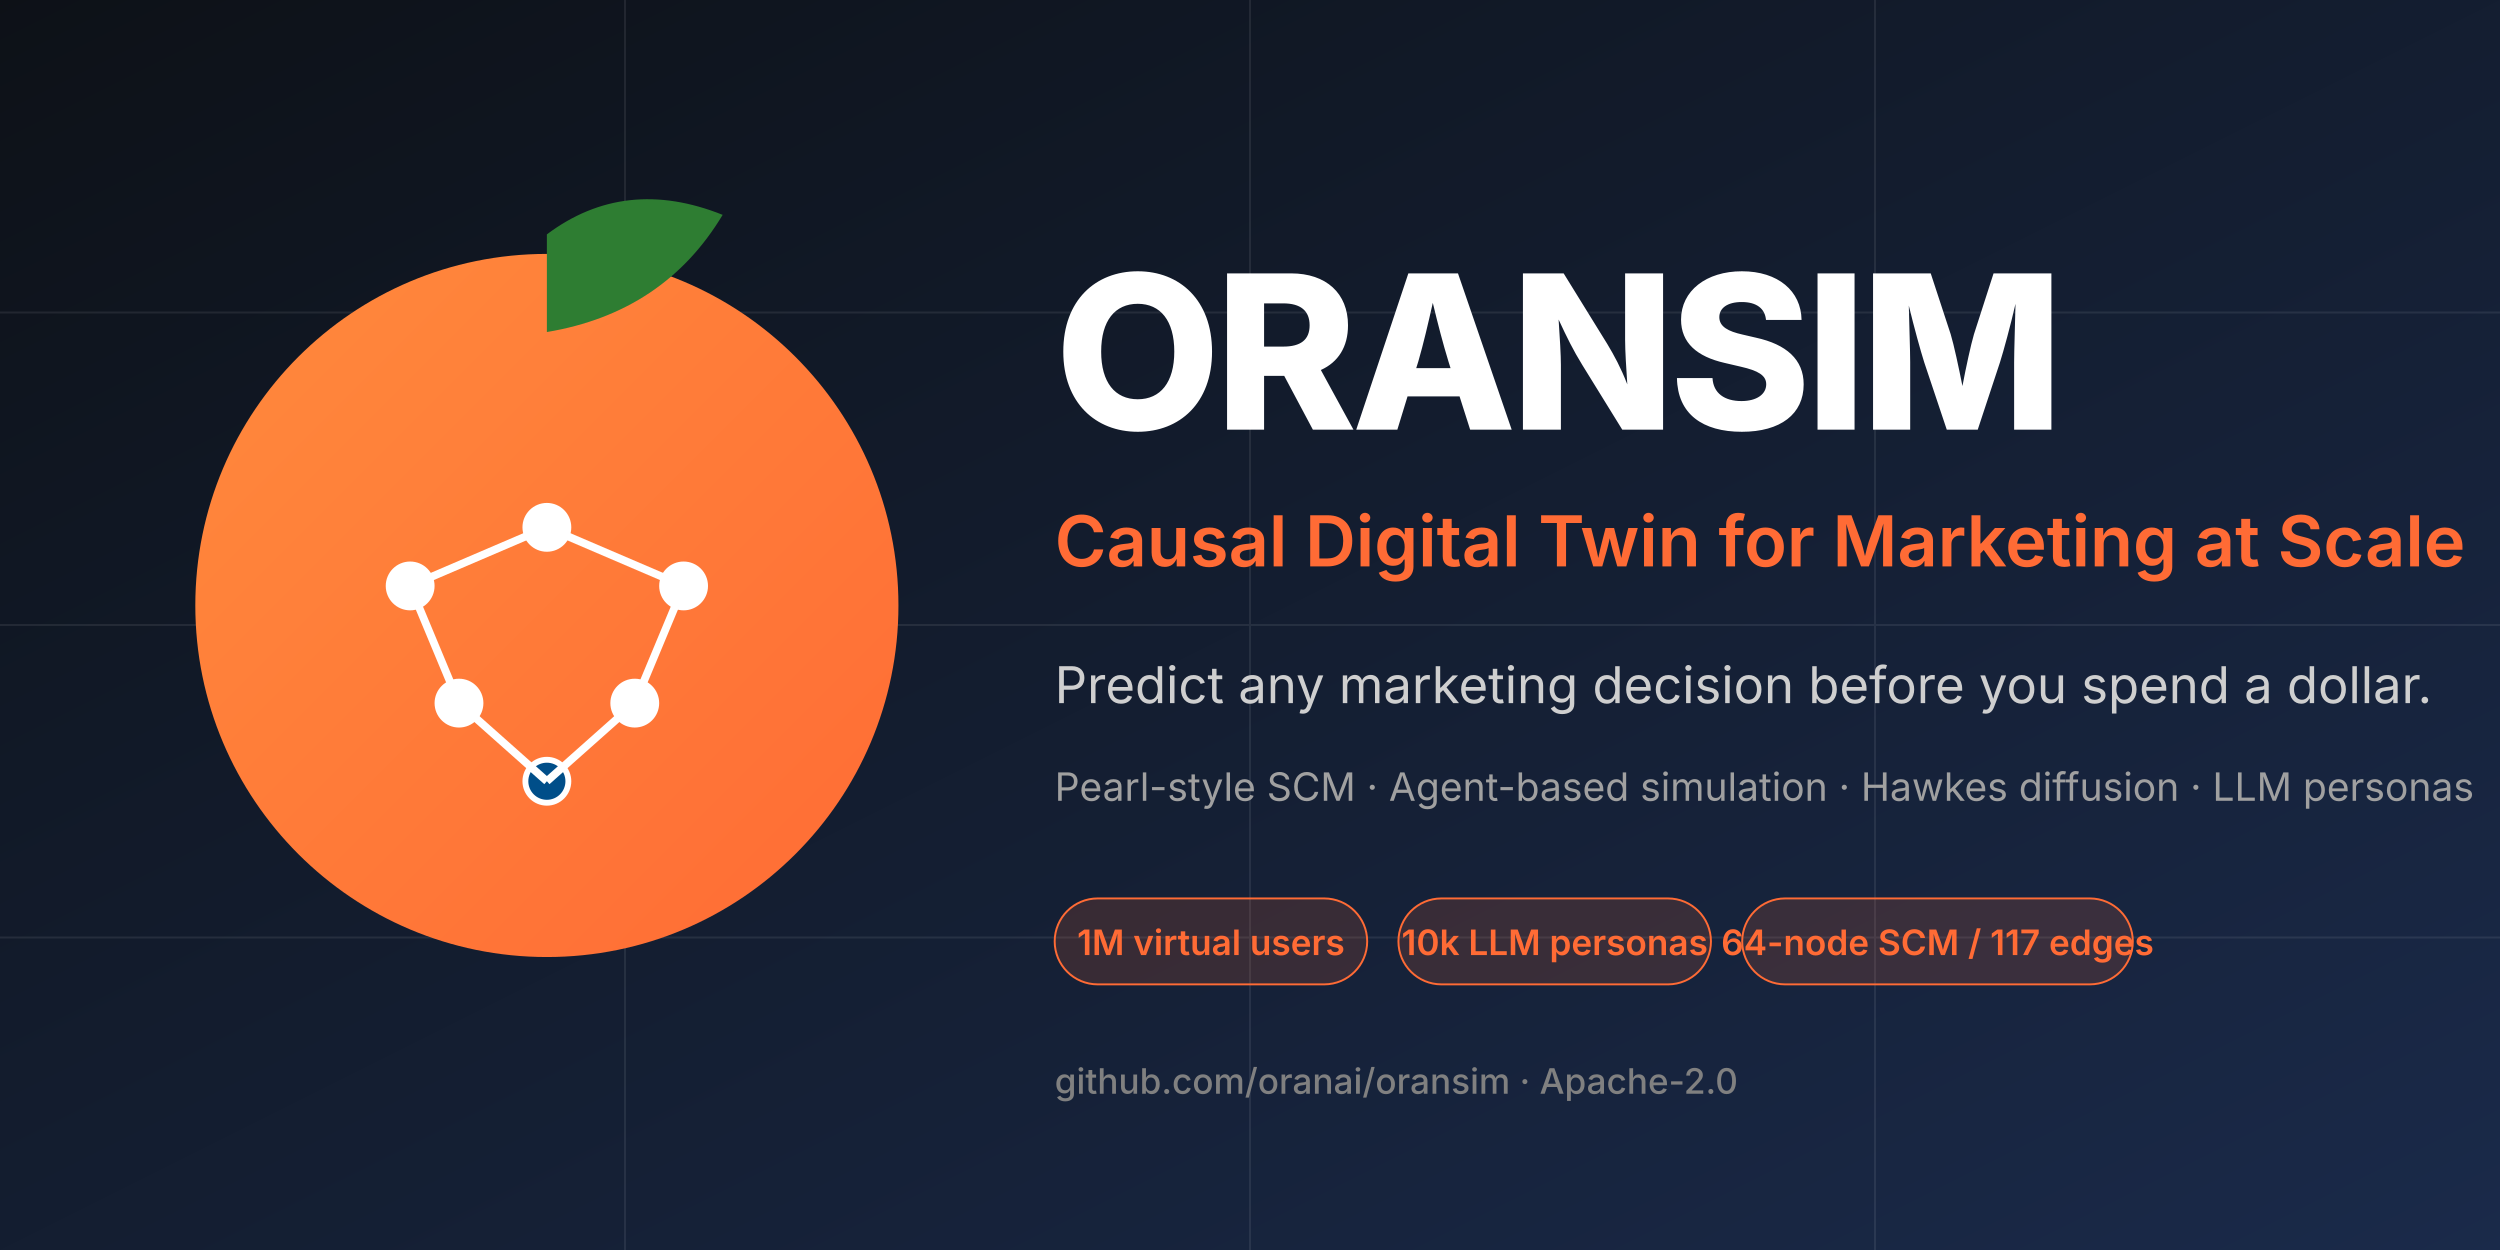
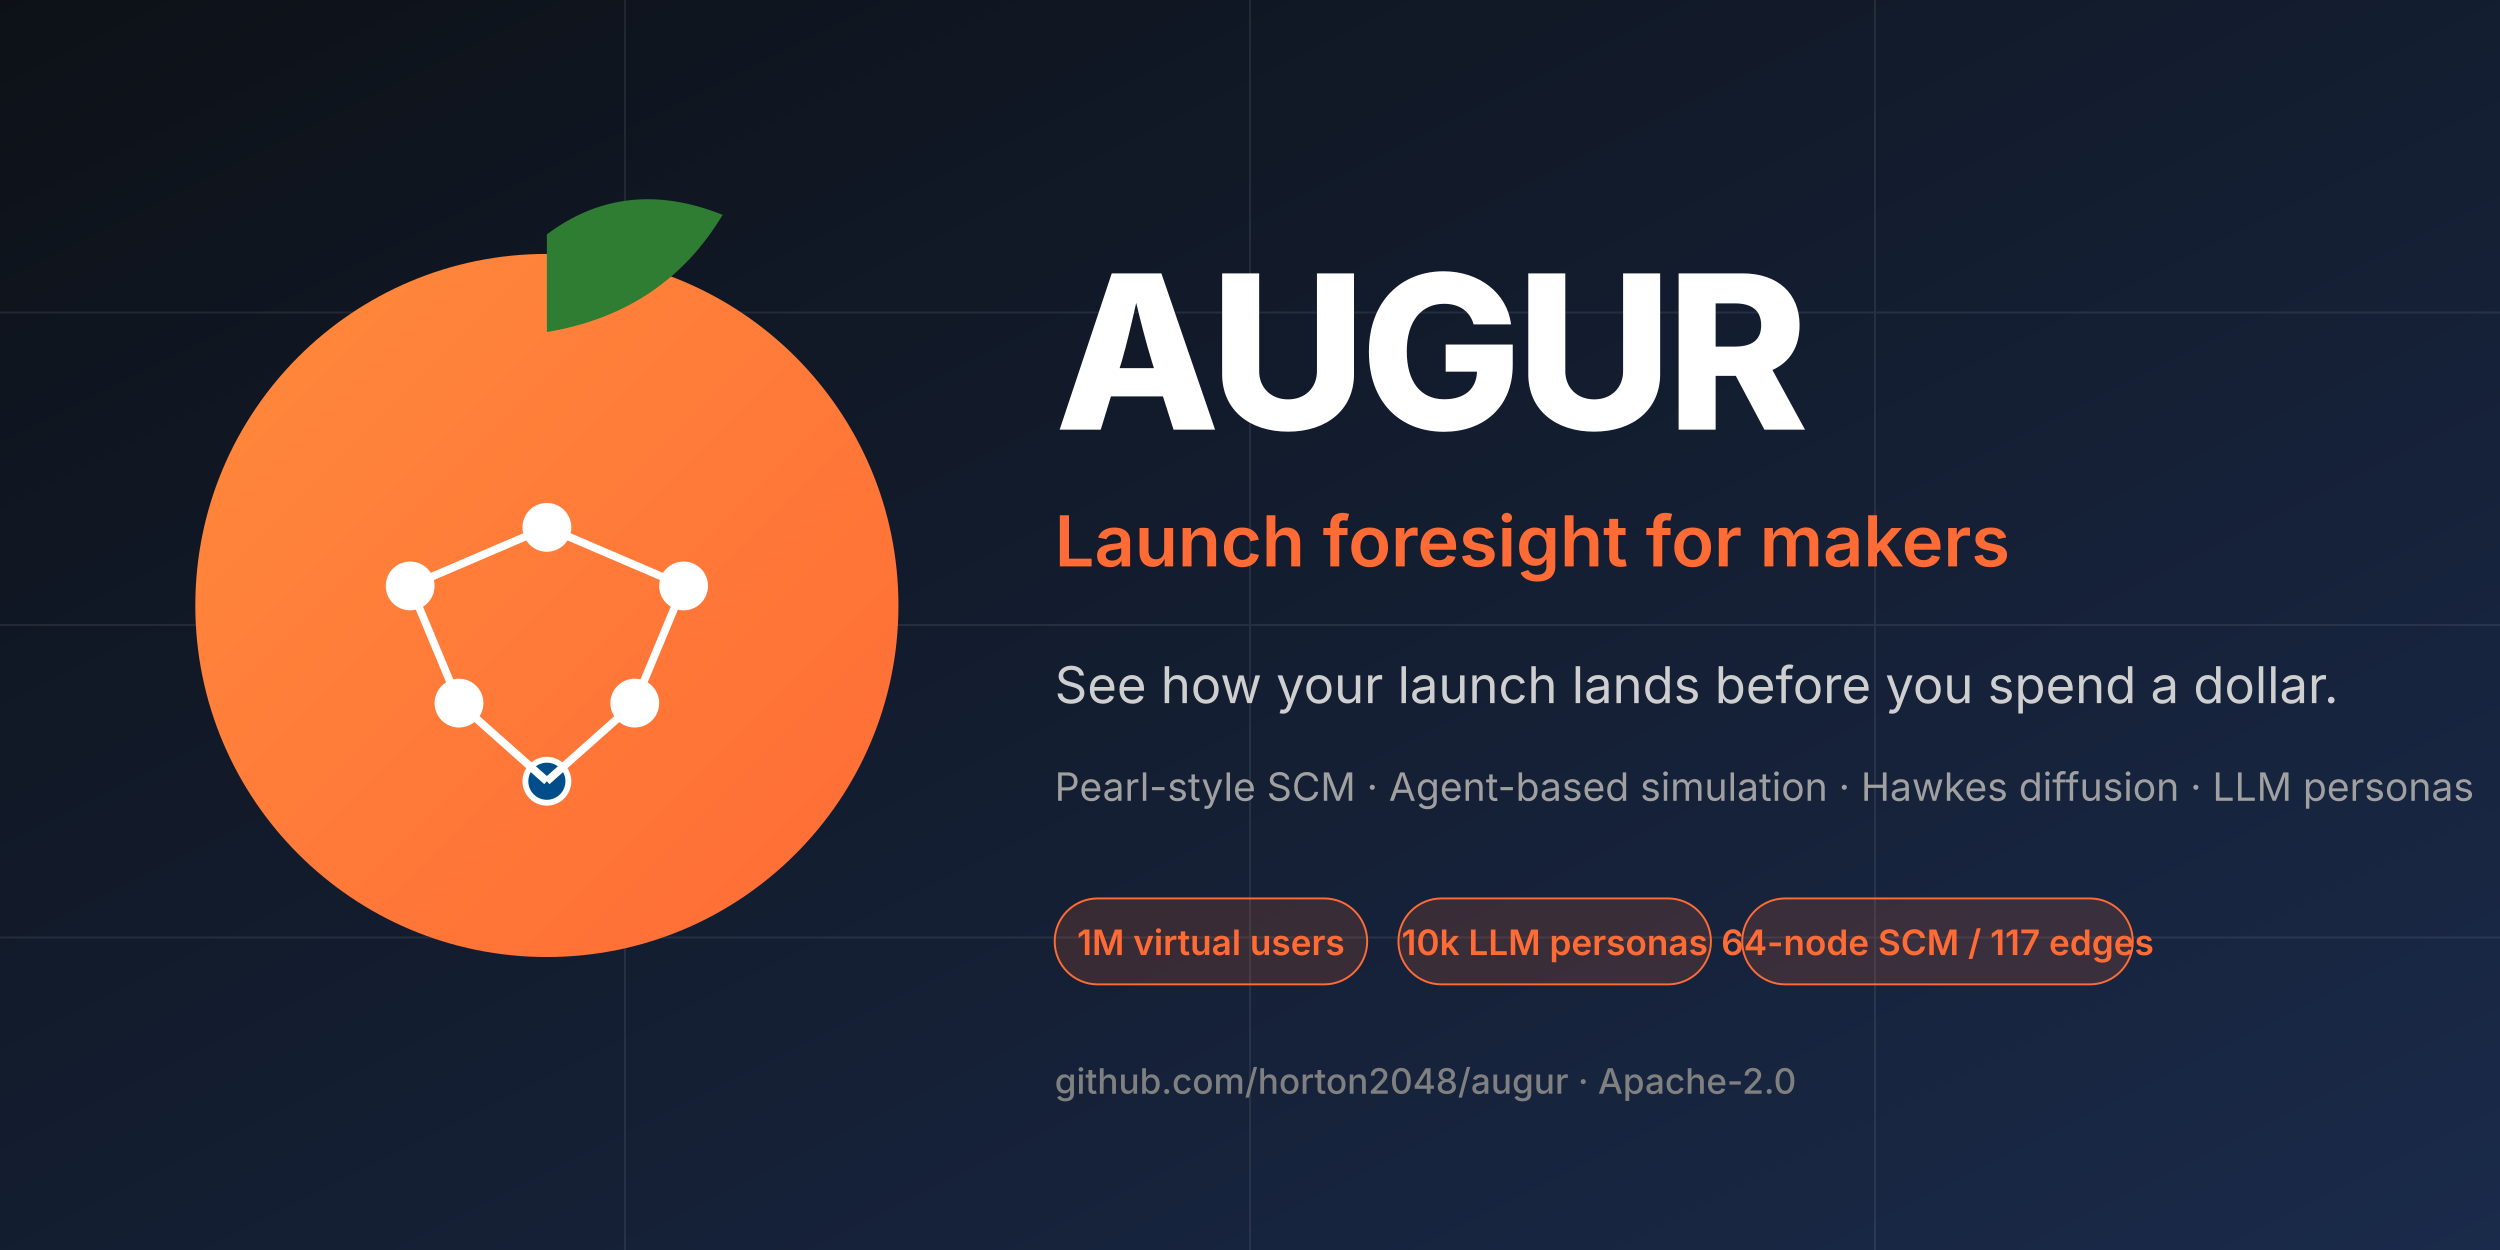
- <svg xmlns="http://www.w3.org/2000/svg" viewBox="0 0 1280 640" role="img" aria-label="Oransim social preview">
+ <svg xmlns="http://www.w3.org/2000/svg" viewBox="0 0 1280 640" role="img" aria-label="Augur social preview">
  <defs>
    <linearGradient id="bg" x1="0%" y1="0%" x2="100%" y2="100%">
      <stop offset="0%" stop-color="#0d1117" />
      <stop offset="100%" stop-color="#1a2a4a" />
    </linearGradient>
    <linearGradient id="orange" x1="0%" y1="0%" x2="100%" y2="100%">
      <stop offset="0%" stop-color="#FF8A3C" />
      <stop offset="100%" stop-color="#FF6B35" />
    </linearGradient>
  </defs>
  <rect width="1280" height="640" fill="url(#bg)" />
  <g opacity="0.08" stroke="#ffffff" stroke-width="1">
    <path d="M 0 160 H 1280 M 0 320 H 1280 M 0 480 H 1280" />
    <path d="M 320 0 V 640 M 640 0 V 640 M 960 0 V 640" />
  </g>
  <g transform="translate(100,130)">
    <circle cx="180" cy="180" r="180" fill="url(#orange)" />
    <path d="M 180,-10 Q 220,-40 270,-20 Q 240,30 180,40 Z" fill="#2e7d32" />
    <g transform="translate(180,200)" fill="#ffffff" stroke="#ffffff" stroke-width="3">
      <circle cx="-70" cy="-30" r="11" />
      <circle cx="0" cy="-60" r="11" />
      <circle cx="70" cy="-30" r="11" />
      <circle cx="-45" cy="30" r="11" />
      <circle cx="45" cy="30" r="11" />
      <circle cx="0" cy="70" r="11" fill="#004E89" />
      <line x1="-70" y1="-30" x2="0" y2="-60" stroke-width="4" />
      <line x1="0" y1="-60" x2="70" y2="-30" stroke-width="4" />
      <line x1="-70" y1="-30" x2="-45" y2="30" stroke-width="4" />
      <line x1="70" y1="-30" x2="45" y2="30" stroke-width="4" />
      <line x1="-45" y1="30" x2="0" y2="70" stroke-width="4" />
      <line x1="45" y1="30" x2="0" y2="70" stroke-width="4" />
    </g>
  </g>
  <g>
-     <text x="540" y="220" font-family="'Inter', 'Helvetica Neue', Arial, sans-serif" font-weight="800" font-size="110" letter-spacing="-3" fill="#ffffff">ORANSIM</text>
-     <text x="540" y="290" font-family="'Inter', 'Helvetica Neue', Arial, sans-serif" font-weight="600" font-size="36" fill="#FF6B35">Causal Digital Twin for Marketing at Scale</text>
-     <text x="540" y="360" font-family="'Inter', 'Helvetica Neue', Arial, sans-serif" font-weight="400" font-size="26" fill="#cfcfcf">Predict any marketing decision before you spend a dollar.</text>
+     <text x="540" y="220" font-family="'Inter', 'Helvetica Neue', Arial, sans-serif" font-weight="800" font-size="110" letter-spacing="-3" fill="#ffffff">AUGUR</text>
+     <text x="540" y="290" font-family="'Inter', 'Helvetica Neue', Arial, sans-serif" font-weight="600" font-size="36" fill="#FF6B35">Launch foresight for makers</text>
+     <text x="540" y="360" font-family="'Inter', 'Helvetica Neue', Arial, sans-serif" font-weight="400" font-size="26" fill="#cfcfcf">See how your launch lands before you spend a dollar.</text>
    <text x="540" y="410" font-family="'Inter', 'Helvetica Neue', Arial, sans-serif" font-weight="400" font-size="20" fill="#a0a0a0">Pearl-style SCM · Agent-based simulation · Hawkes diffusion · LLM personas</text>
    <g font-family="'Inter', 'Helvetica Neue', Arial, sans-serif" font-size="18" font-weight="600">
      <rect x="540" y="460" width="160" height="44" rx="22" fill="rgba(255,107,53,0.15)" stroke="#FF6B35" />
      <text x="620" y="489" text-anchor="middle" fill="#FF6B35">1M virtual users</text>
      <rect x="716" y="460" width="160" height="44" rx="22" fill="rgba(255,107,53,0.15)" stroke="#FF6B35" />
      <text x="796" y="489" text-anchor="middle" fill="#FF6B35">10k LLM personas</text>
      <rect x="892" y="460" width="200" height="44" rx="22" fill="rgba(255,107,53,0.15)" stroke="#FF6B35" />
      <text x="992" y="489" text-anchor="middle" fill="#FF6B35">64-node SCM / 117 edges</text>
    </g>
-     <text x="540" y="560" font-family="'Inter', 'Helvetica Neue', Arial, sans-serif" font-weight="500" font-size="18" fill="#808080">github.com/oranai/oransim · Apache-2.0</text>
+     <text x="540" y="560" font-family="'Inter', 'Helvetica Neue', Arial, sans-serif" font-weight="500" font-size="18" fill="#808080">github.com/horton2048/augur · Apache-2.0</text>
  </g>
</svg>
